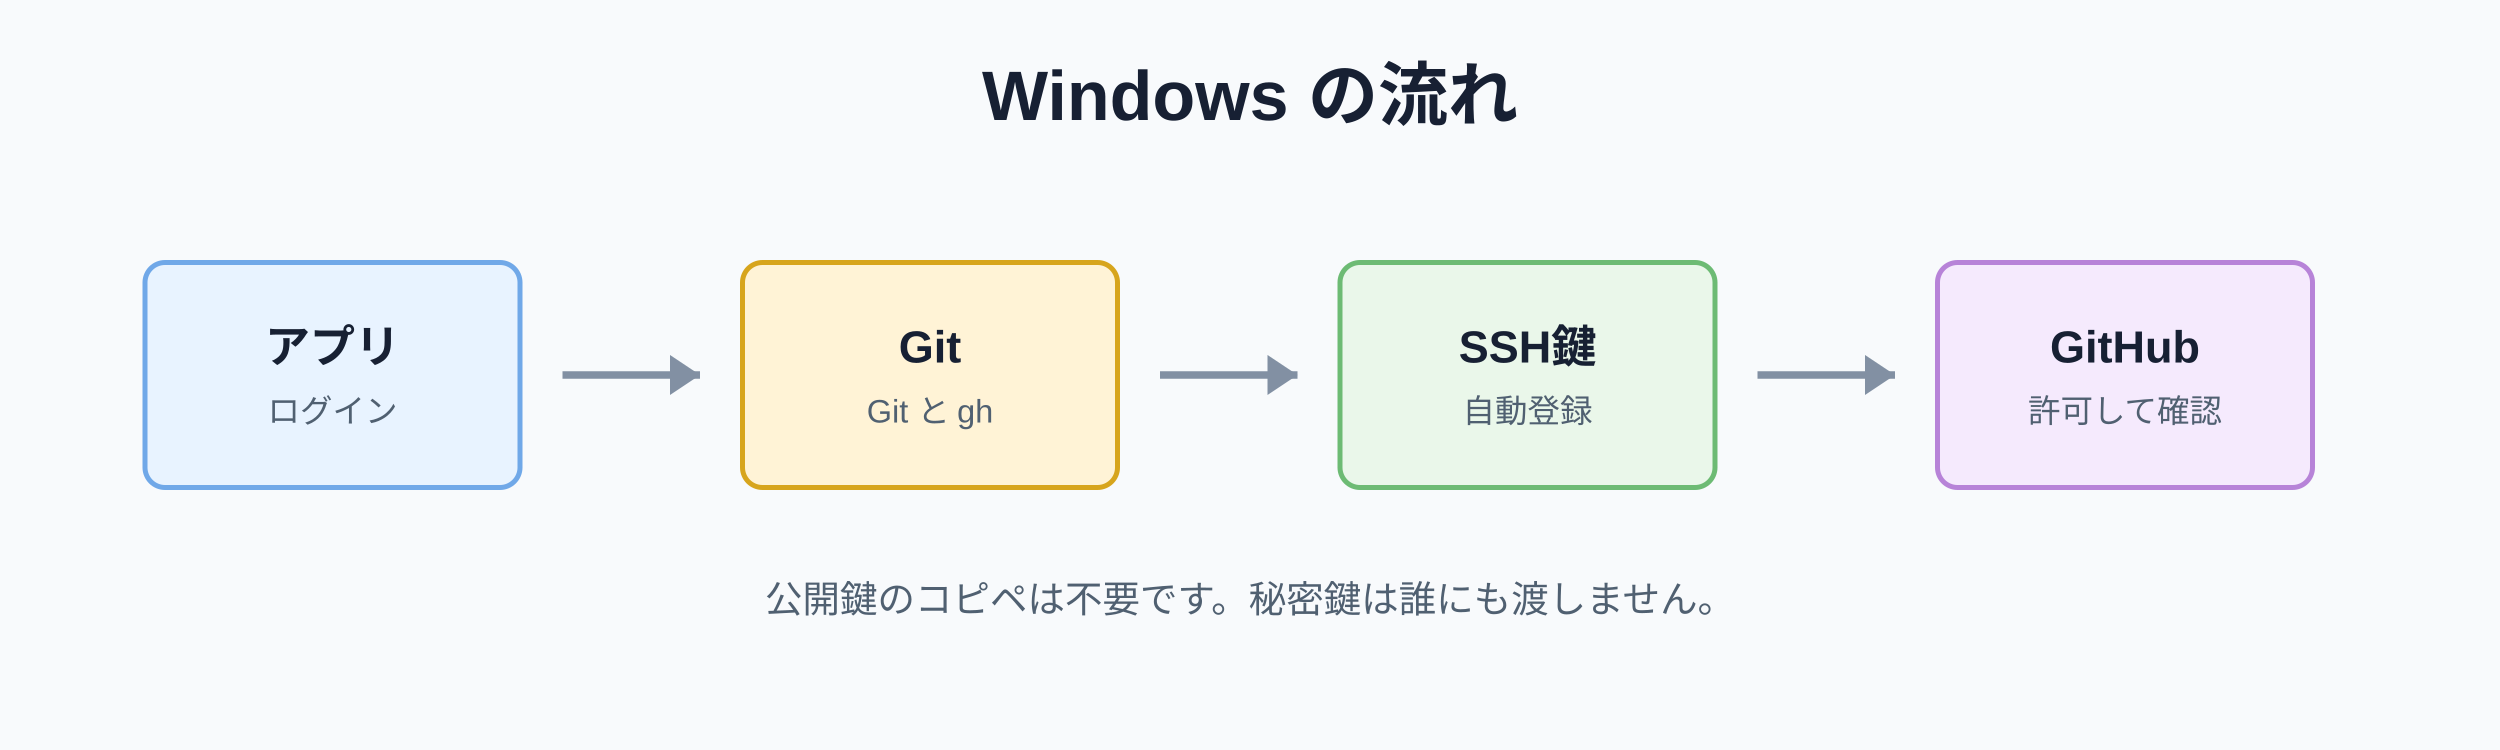
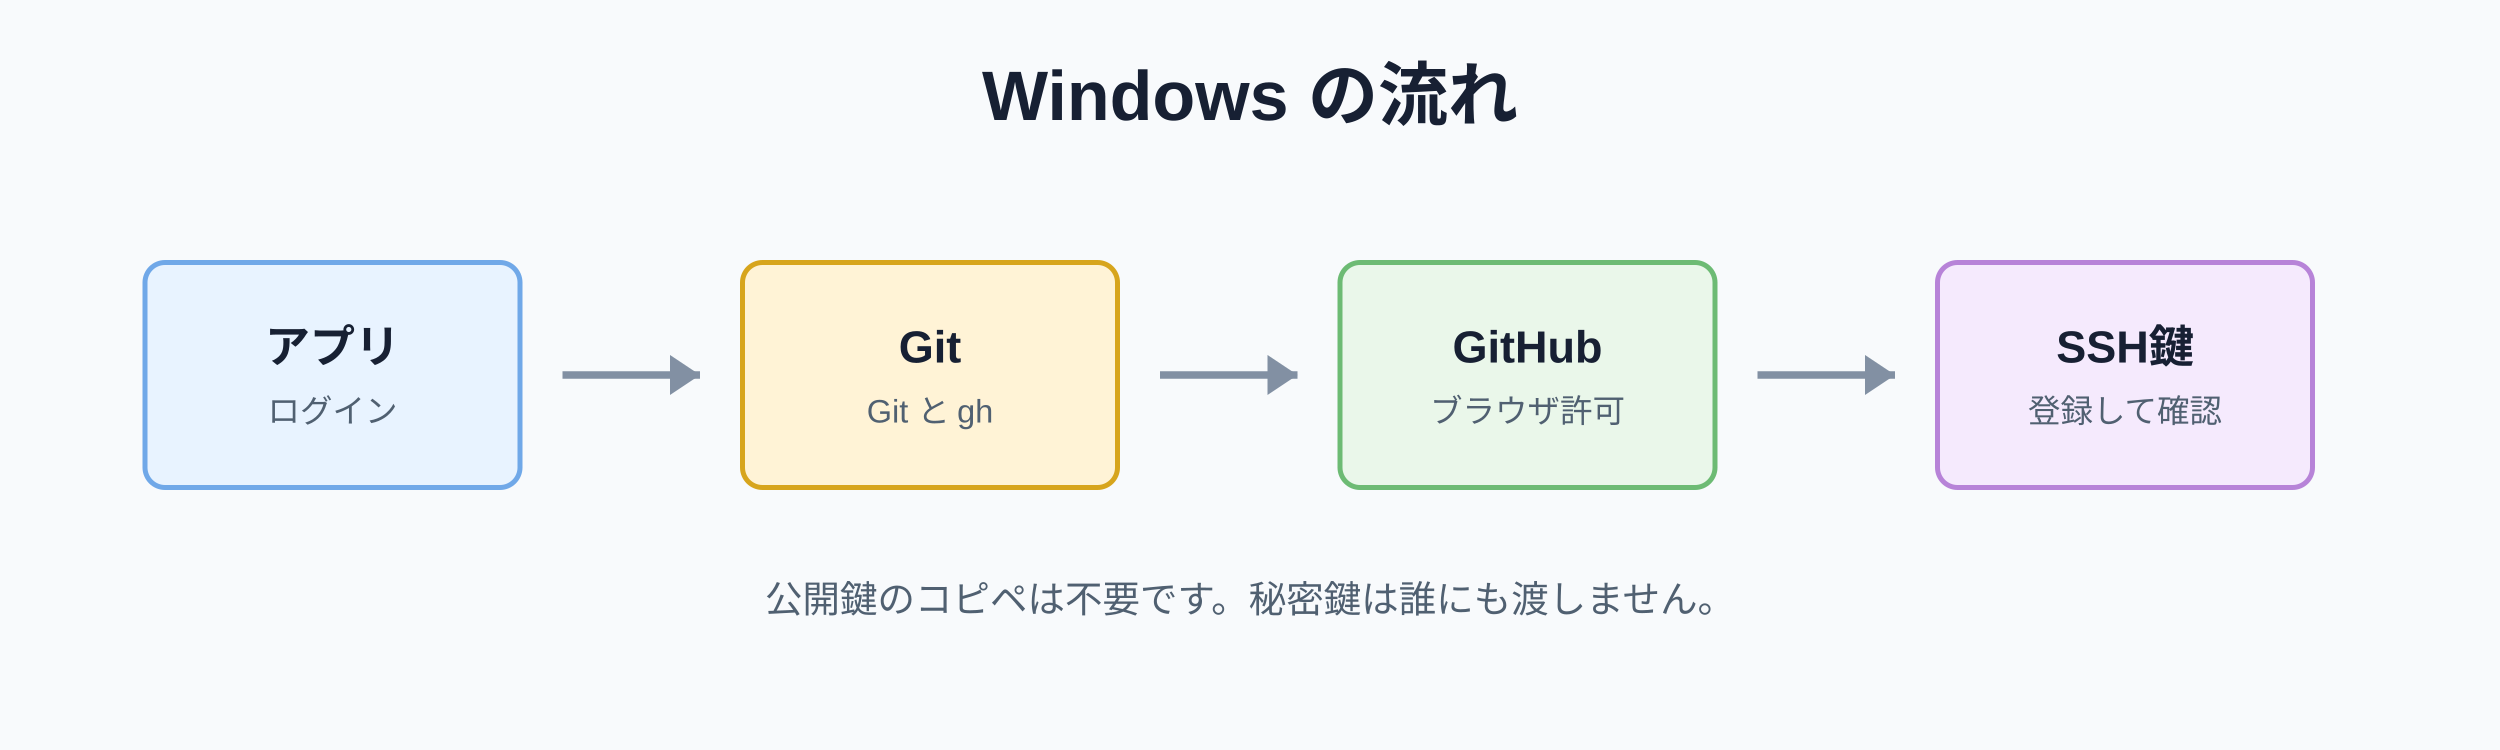
<svg xmlns="http://www.w3.org/2000/svg" width="1000" height="300" viewBox="0 0 1000 300" role="img" aria-labelledby="title desc">
  <rect width="1000" height="300" fill="#f8fafc" />
  <text x="500" y="48" text-anchor="middle" font-family="Arial, 'Yu Gothic', 'Meiryo', sans-serif" font-size="28" font-weight="700" fill="#172033">Windows の流れ</text>
  <g font-family="Arial, 'Yu Gothic', 'Meiryo', sans-serif">
    <rect x="58" y="105" width="150" height="90" rx="8" fill="#e8f3ff" stroke="#70a8e8" stroke-width="2" />
    <text x="133" y="145" text-anchor="middle" font-size="18" font-weight="700" fill="#172033">アプリ</text>
    <text x="133" y="169" text-anchor="middle" font-size="13" fill="#506071">ログイン</text>
    <path d="M225 150h55" stroke="#8290a3" stroke-width="3" />
    <path d="M280 150l-12-8v16z" fill="#8290a3" />
    <rect x="297" y="105" width="150" height="90" rx="8" fill="#fff3d6" stroke="#d7a51d" stroke-width="2" />
    <text x="372" y="145" text-anchor="middle" font-size="18" font-weight="700" fill="#172033">Git</text>
    <text x="372" y="169" text-anchor="middle" font-size="13" fill="#506071">Git と gh</text>
    <path d="M464 150h55" stroke="#8290a3" stroke-width="3" />
    <path d="M519 150l-12-8v16z" fill="#8290a3" />
    <rect x="536" y="105" width="150" height="90" rx="8" fill="#eaf7ea" stroke="#6dbb74" stroke-width="2" />
-     <text x="611" y="145" text-anchor="middle" font-size="18" font-weight="700" fill="#172033">SSH鍵</text>
-     <text x="611" y="169" text-anchor="middle" font-size="13" fill="#506071">自動登録</text>
+     <text x="611" y="145" text-anchor="middle" font-size="18" font-weight="700" fill="#172033">GitHub</text>
+     <text x="611" y="169" text-anchor="middle" font-size="13" fill="#506071">ブラウザ許可</text>
    <path d="M703 150h55" stroke="#8290a3" stroke-width="3" />
    <path d="M758 150l-12-8v16z" fill="#8290a3" />
    <rect x="775" y="105" width="150" height="90" rx="8" fill="#f5eafd" stroke="#b783d8" stroke-width="2" />
-     <text x="850" y="145" text-anchor="middle" font-size="18" font-weight="700" fill="#172033">GitHub</text>
-     <text x="850" y="169" text-anchor="middle" font-size="13" fill="#506071">許可して確認</text>
+     <text x="850" y="145" text-anchor="middle" font-size="18" font-weight="700" fill="#172033">SSH鍵</text>
+     <text x="850" y="169" text-anchor="middle" font-size="13" fill="#506071">登録して確認</text>
  </g>
  <text x="500" y="245" text-anchor="middle" font-family="Arial, 'Yu Gothic', 'Meiryo', sans-serif" font-size="15" fill="#506071">公開鍵のコピペは不要です。秘密鍵は誰にも渡しません。</text>
</svg>
